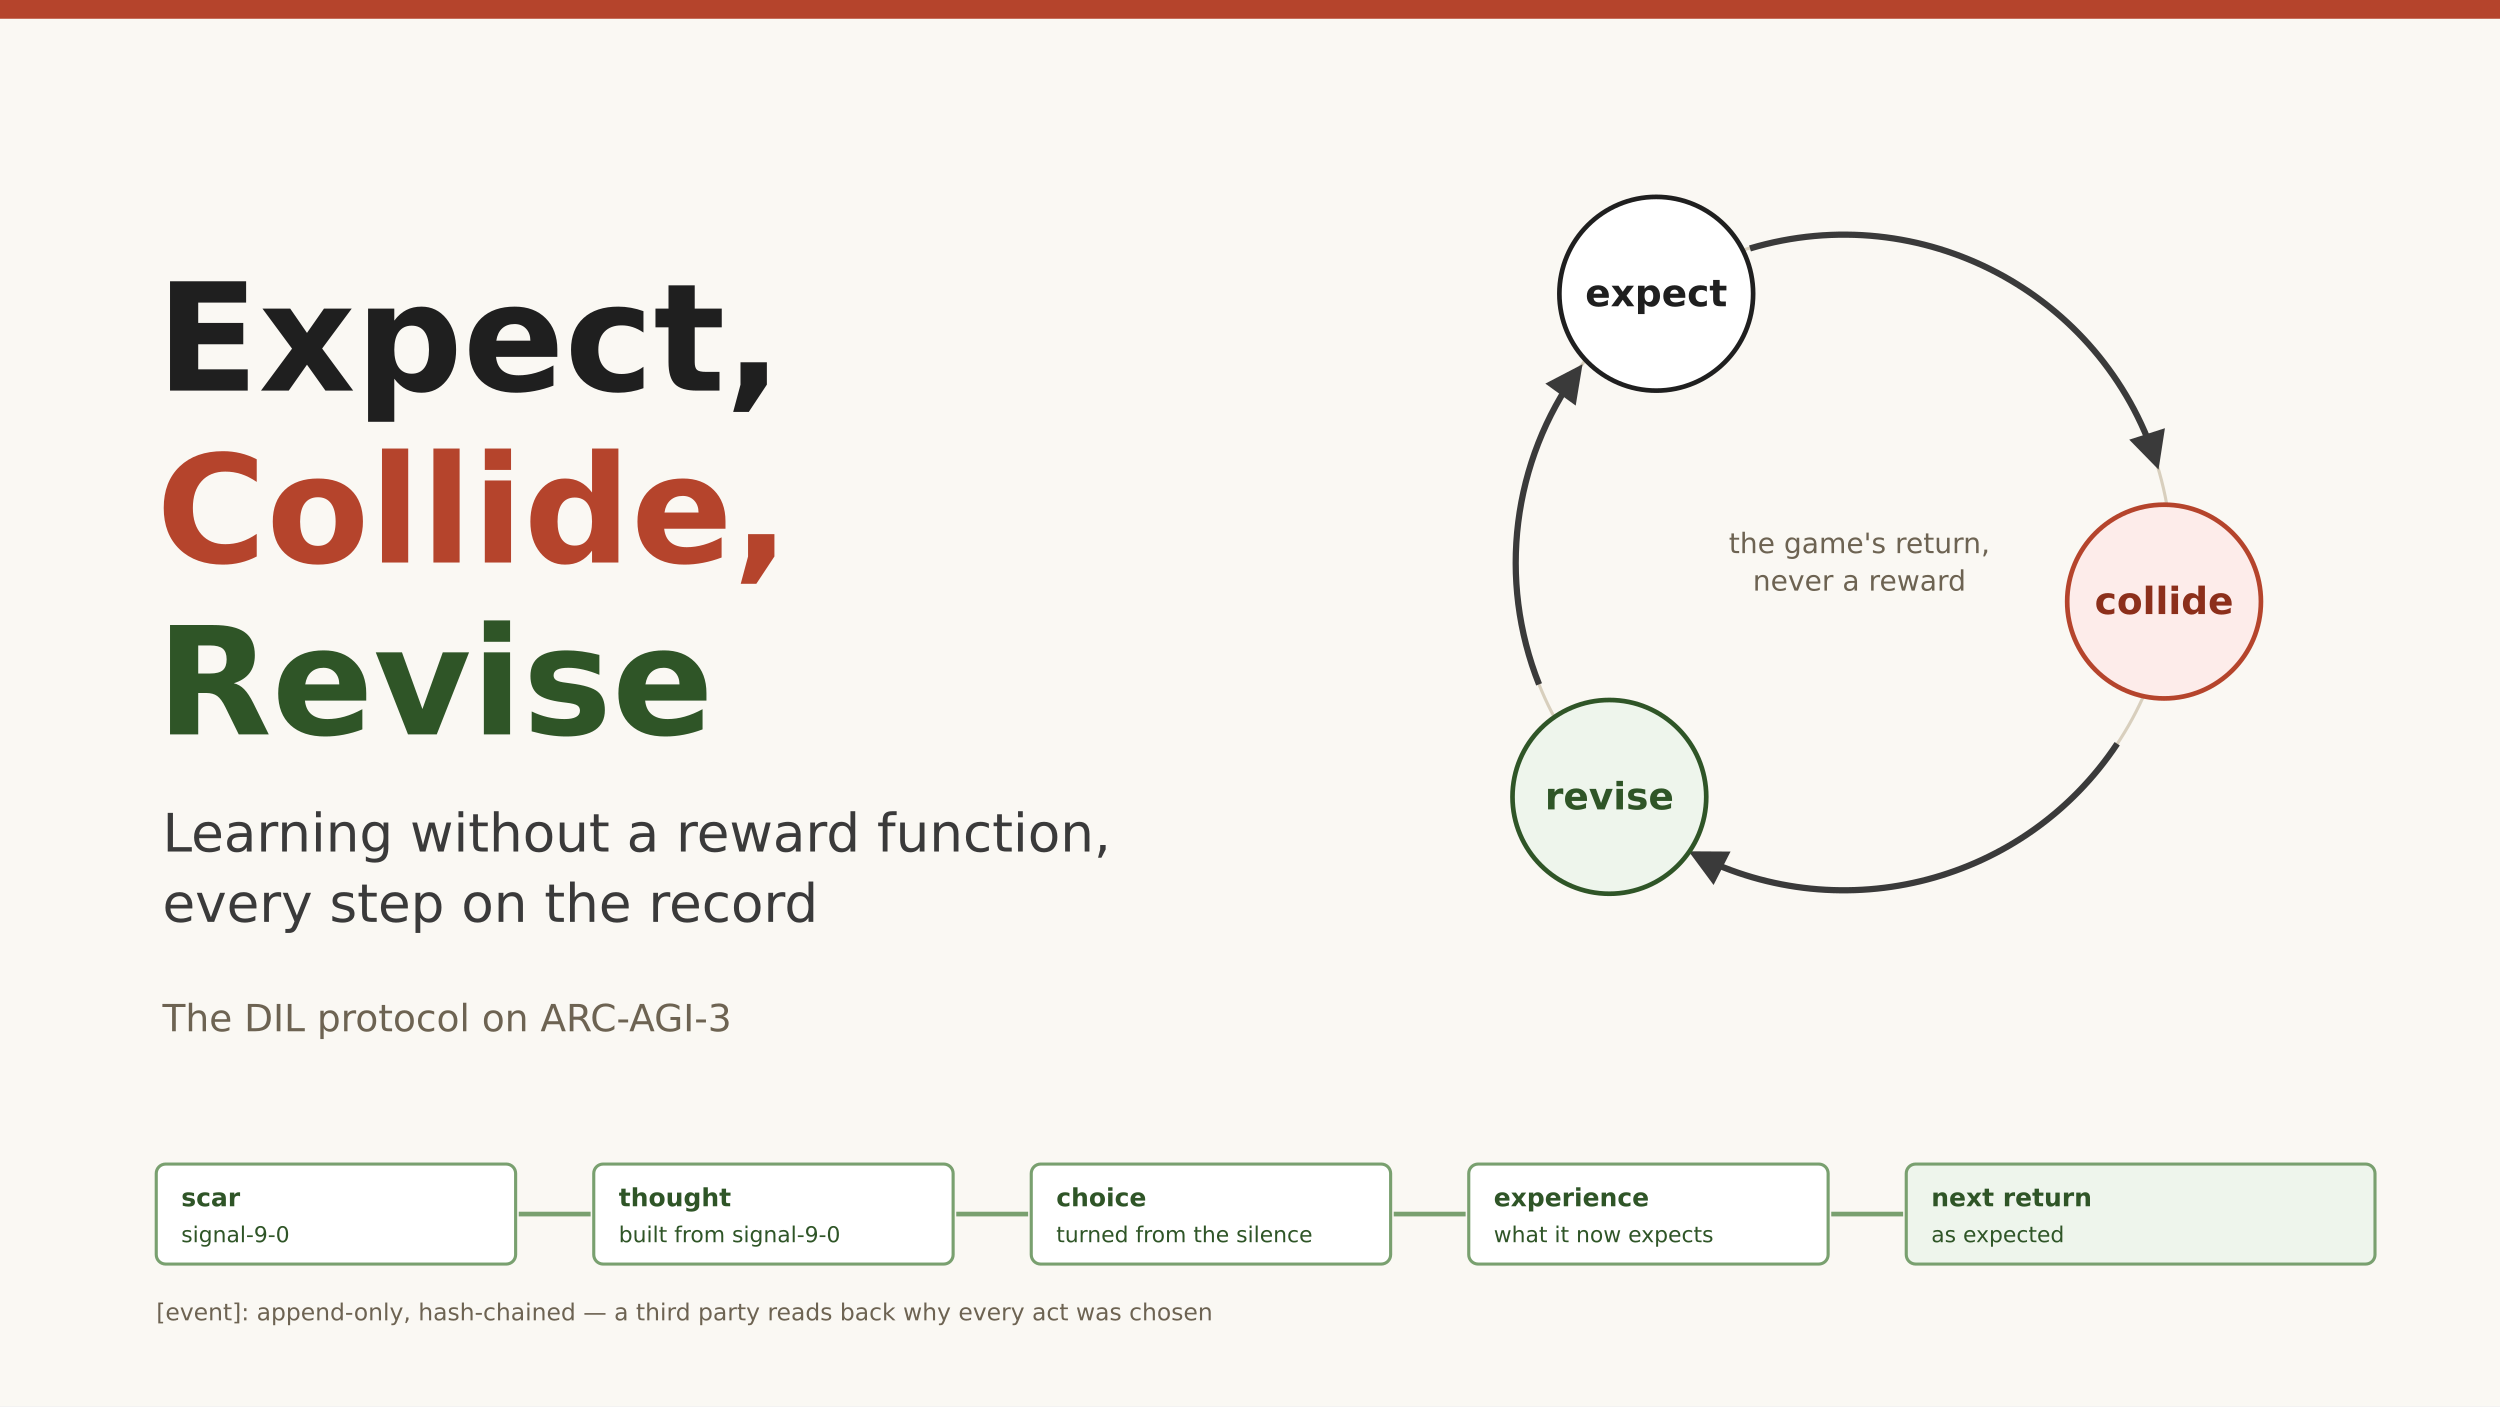
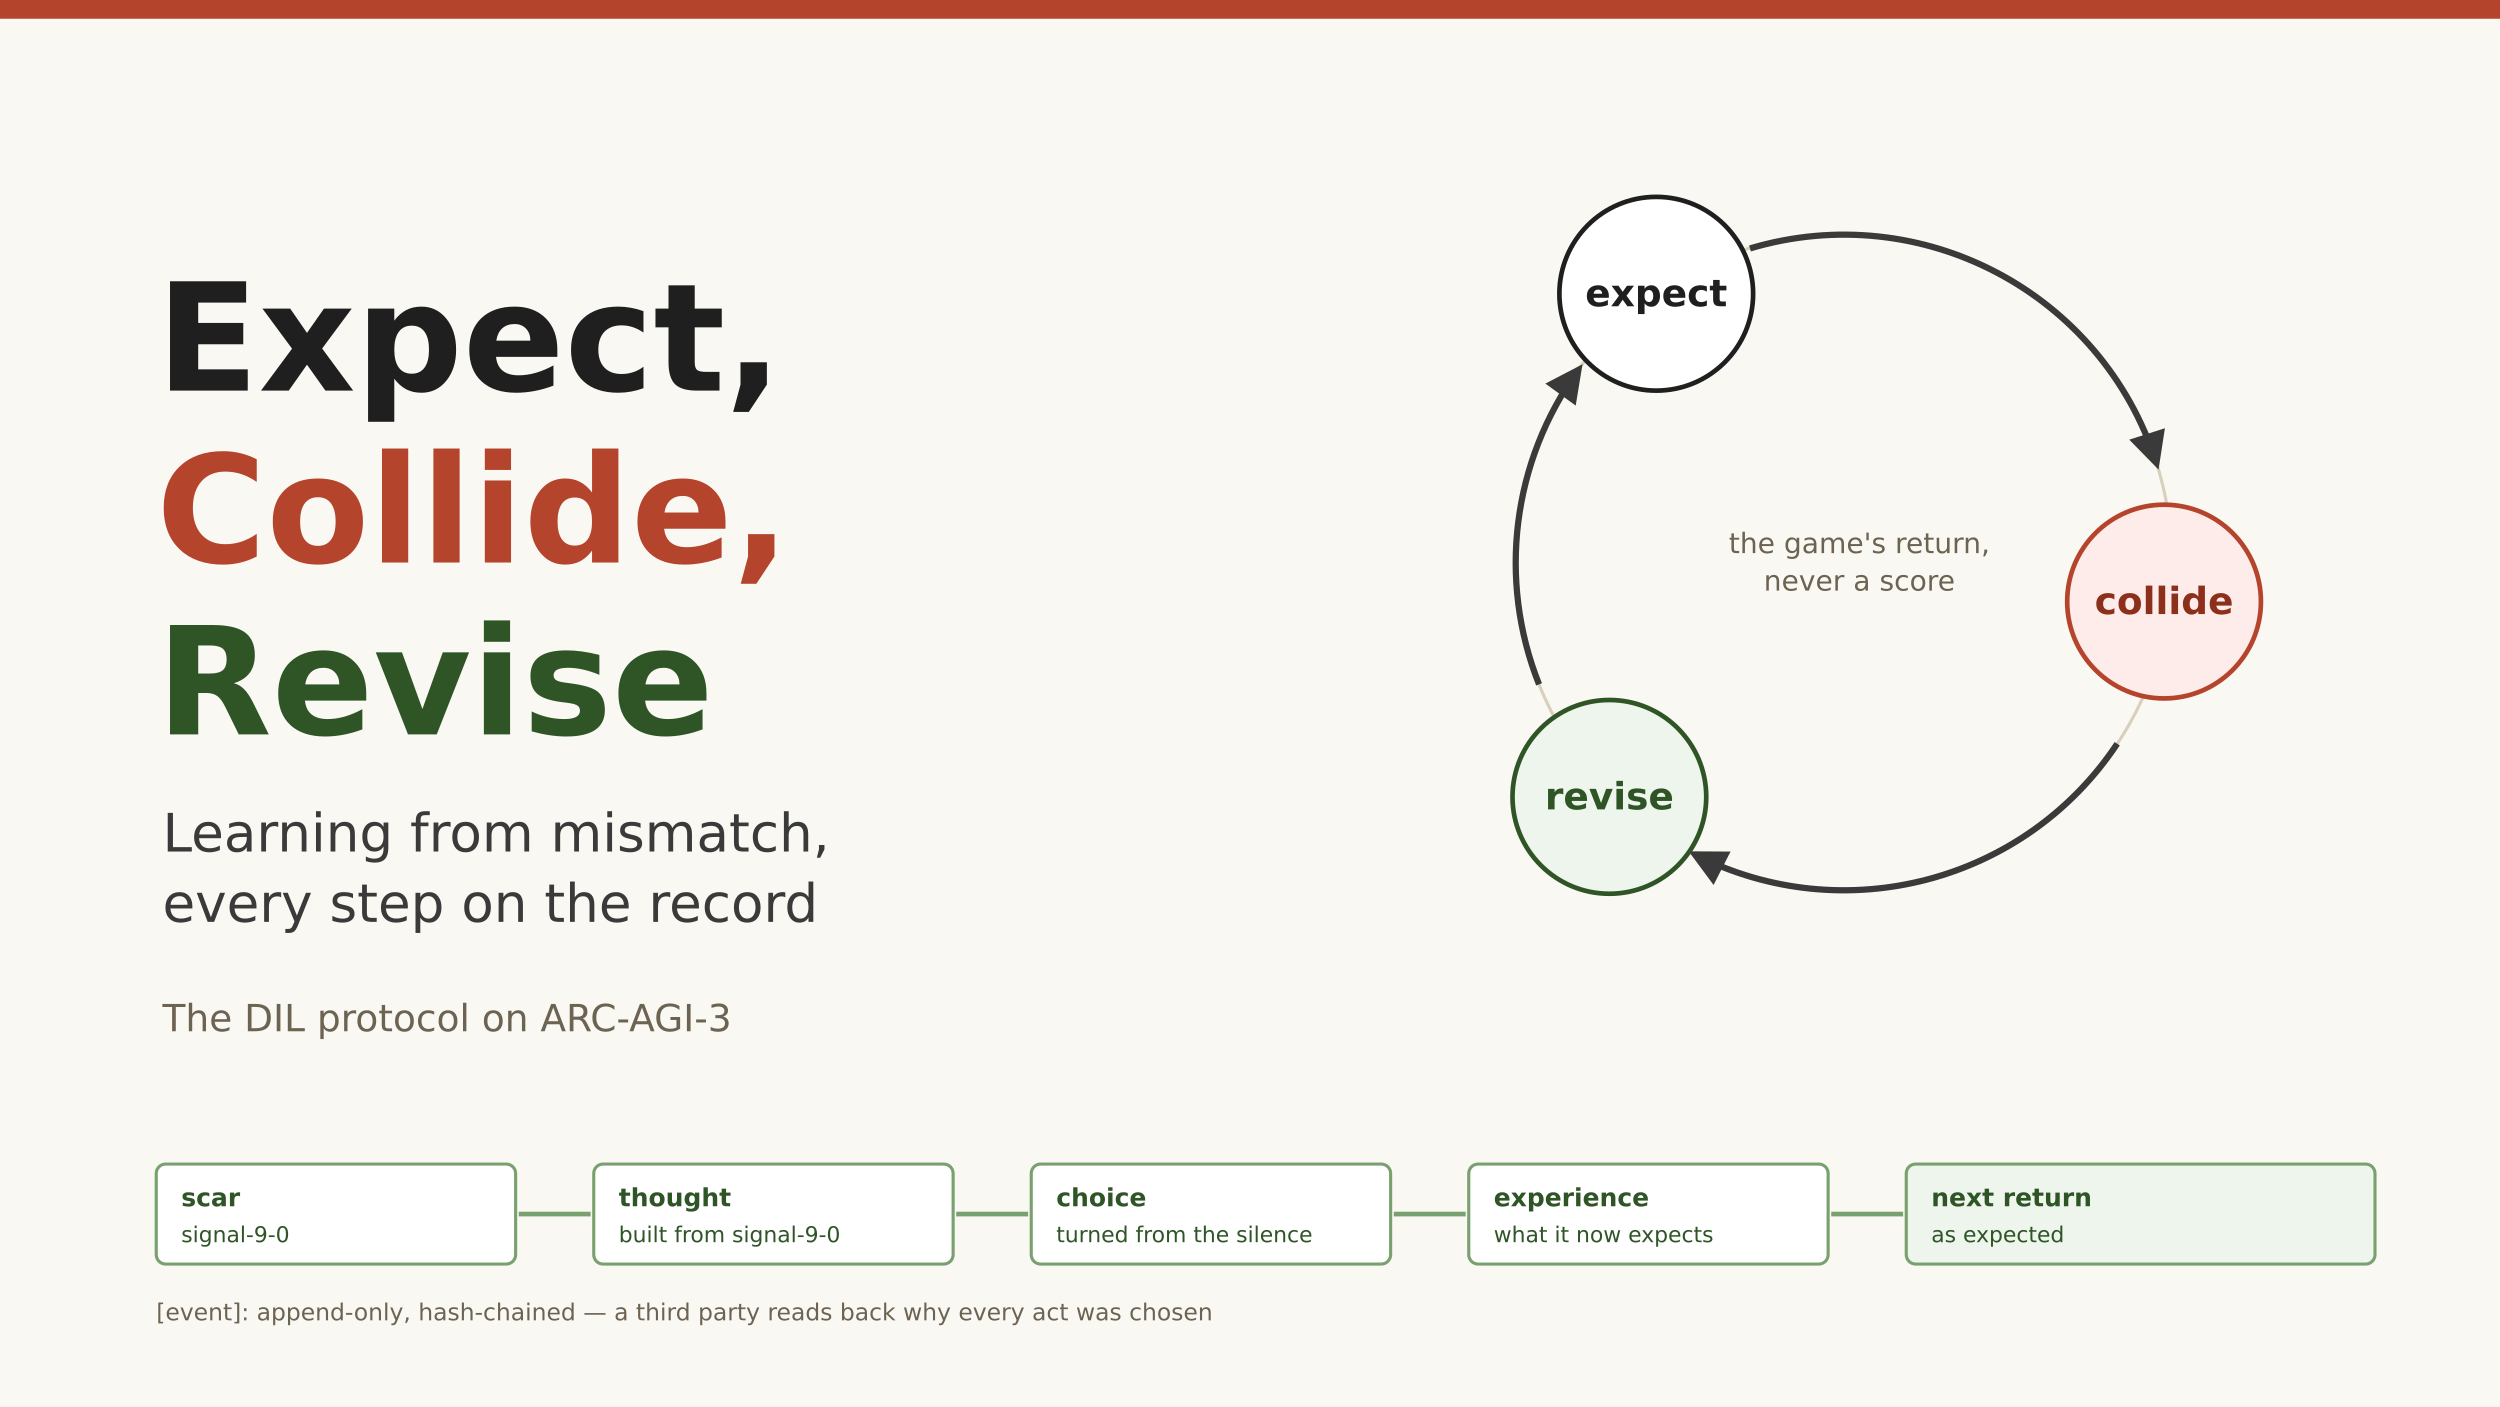
<svg xmlns="http://www.w3.org/2000/svg" width="1600" height="900" viewBox="0 0 1600 900" font-family="DejaVu Sans, Arial, Helvetica, sans-serif">
  <defs>
    <marker id="a" viewBox="0 0 10 10" refX="8" refY="5" markerWidth="6" markerHeight="6" orient="auto-start-reverse">
      <path d="M0,0 L10,5 L0,10 z" fill="#3a3a3a" />
    </marker>
  </defs>
  <rect width="1600" height="900" fill="#faf8f3" />
  <rect x="0" y="0" width="1600" height="12" fill="#b5442c" />
  <text x="100" y="250" font-size="96" font-weight="bold" fill="#1f1f1f">Expect,</text>
  <text x="100" y="360" font-size="96" font-weight="bold" fill="#b5442c">Collide,</text>
  <text x="100" y="470" font-size="96" font-weight="bold" fill="#2f5527">Revise</text>
-   <text x="104" y="545" font-size="34" fill="#3a3a3a">Learning without a reward function,</text>
+   <text x="104" y="545" font-size="34" fill="#3a3a3a">Learning from mismatch,</text>
  <text x="104" y="590" font-size="34" fill="#3a3a3a">every step on the record</text>
  <text x="104" y="660" font-size="24" fill="#6d6352">The DIL protocol on ARC-AGI-3</text>
  <g transform="translate(1180,360)">
    <circle r="210" fill="none" stroke="#d8cfbd" stroke-width="2" />
    <path d="M -60,-201 A 210 210 0 0 1 200,-64" fill="none" stroke="#3a3a3a" stroke-width="4" marker-end="url(#a)" />
    <path d="M 175,116 A 210 210 0 0 1 -95,187" fill="none" stroke="#3a3a3a" stroke-width="4" marker-end="url(#a)" />
    <path d="M -195,78 A 210 210 0 0 1 -170,-123" fill="none" stroke="#3a3a3a" stroke-width="4" marker-end="url(#a)" />
    <g>
      <circle cx="-120" cy="-172" r="62" fill="#ffffff" stroke="#1f1f1f" stroke-width="3" />
      <text x="-120" y="-164" text-anchor="middle" font-size="24" font-weight="bold" fill="#1f1f1f">expect</text>
    </g>
    <g>
      <circle cx="205" cy="25" r="62" fill="#fdecea" stroke="#b5442c" stroke-width="3" />
      <text x="205" y="33" text-anchor="middle" font-size="24" font-weight="bold" fill="#8c2f1b">collide</text>
    </g>
    <g>
      <circle cx="-150" cy="150" r="62" fill="#eef5ec" stroke="#2f5527" stroke-width="3" />
      <text x="-150" y="158" text-anchor="middle" font-size="24" font-weight="bold" fill="#2f5527">revise</text>
    </g>
    <text x="10" y="-6" text-anchor="middle" font-size="18" fill="#6d6352">the game's return,</text>
-     <text x="10" y="18" text-anchor="middle" font-size="18" fill="#6d6352">never a reward</text>
+     <text x="10" y="18" text-anchor="middle" font-size="18" fill="#6d6352">never a score</text>
  </g>
  <g transform="translate(100,745)" font-size="16" fill="#2f5527">
    <rect x="0" y="0" width="230" height="64" rx="6" fill="#ffffff" stroke="#79a06f" stroke-width="2" />
    <text x="16" y="27" font-weight="bold">scar</text>
    <text x="16" y="50" font-size="14">signal-9-0</text>
    <rect x="280" y="0" width="230" height="64" rx="6" fill="#ffffff" stroke="#79a06f" stroke-width="2" />
    <text x="296" y="27" font-weight="bold">thought</text>
    <text x="296" y="50" font-size="14">built from signal-9-0</text>
    <rect x="560" y="0" width="230" height="64" rx="6" fill="#ffffff" stroke="#79a06f" stroke-width="2" />
    <text x="576" y="27" font-weight="bold">choice</text>
    <text x="576" y="50" font-size="14">turned from the silence</text>
    <rect x="840" y="0" width="230" height="64" rx="6" fill="#ffffff" stroke="#79a06f" stroke-width="2" />
    <text x="856" y="27" font-weight="bold">experience</text>
    <text x="856" y="50" font-size="14">what it now expects</text>
    <rect x="1120" y="0" width="300" height="64" rx="6" fill="#eef5ec" stroke="#79a06f" stroke-width="2" />
    <text x="1136" y="27" font-weight="bold">next return</text>
    <text x="1136" y="50" font-size="14">as expected</text>
    <g stroke="#79a06f" stroke-width="3">
      <line x1="232" y1="32" x2="278" y2="32" />
      <line x1="512" y1="32" x2="558" y2="32" />
      <line x1="792" y1="32" x2="838" y2="32" />
      <line x1="1072" y1="32" x2="1118" y2="32" />
    </g>
    <text x="0" y="100" font-size="15" fill="#6d6352">[event]: append-only, hash-chained — a third party reads back why every act was chosen</text>
  </g>
</svg>
